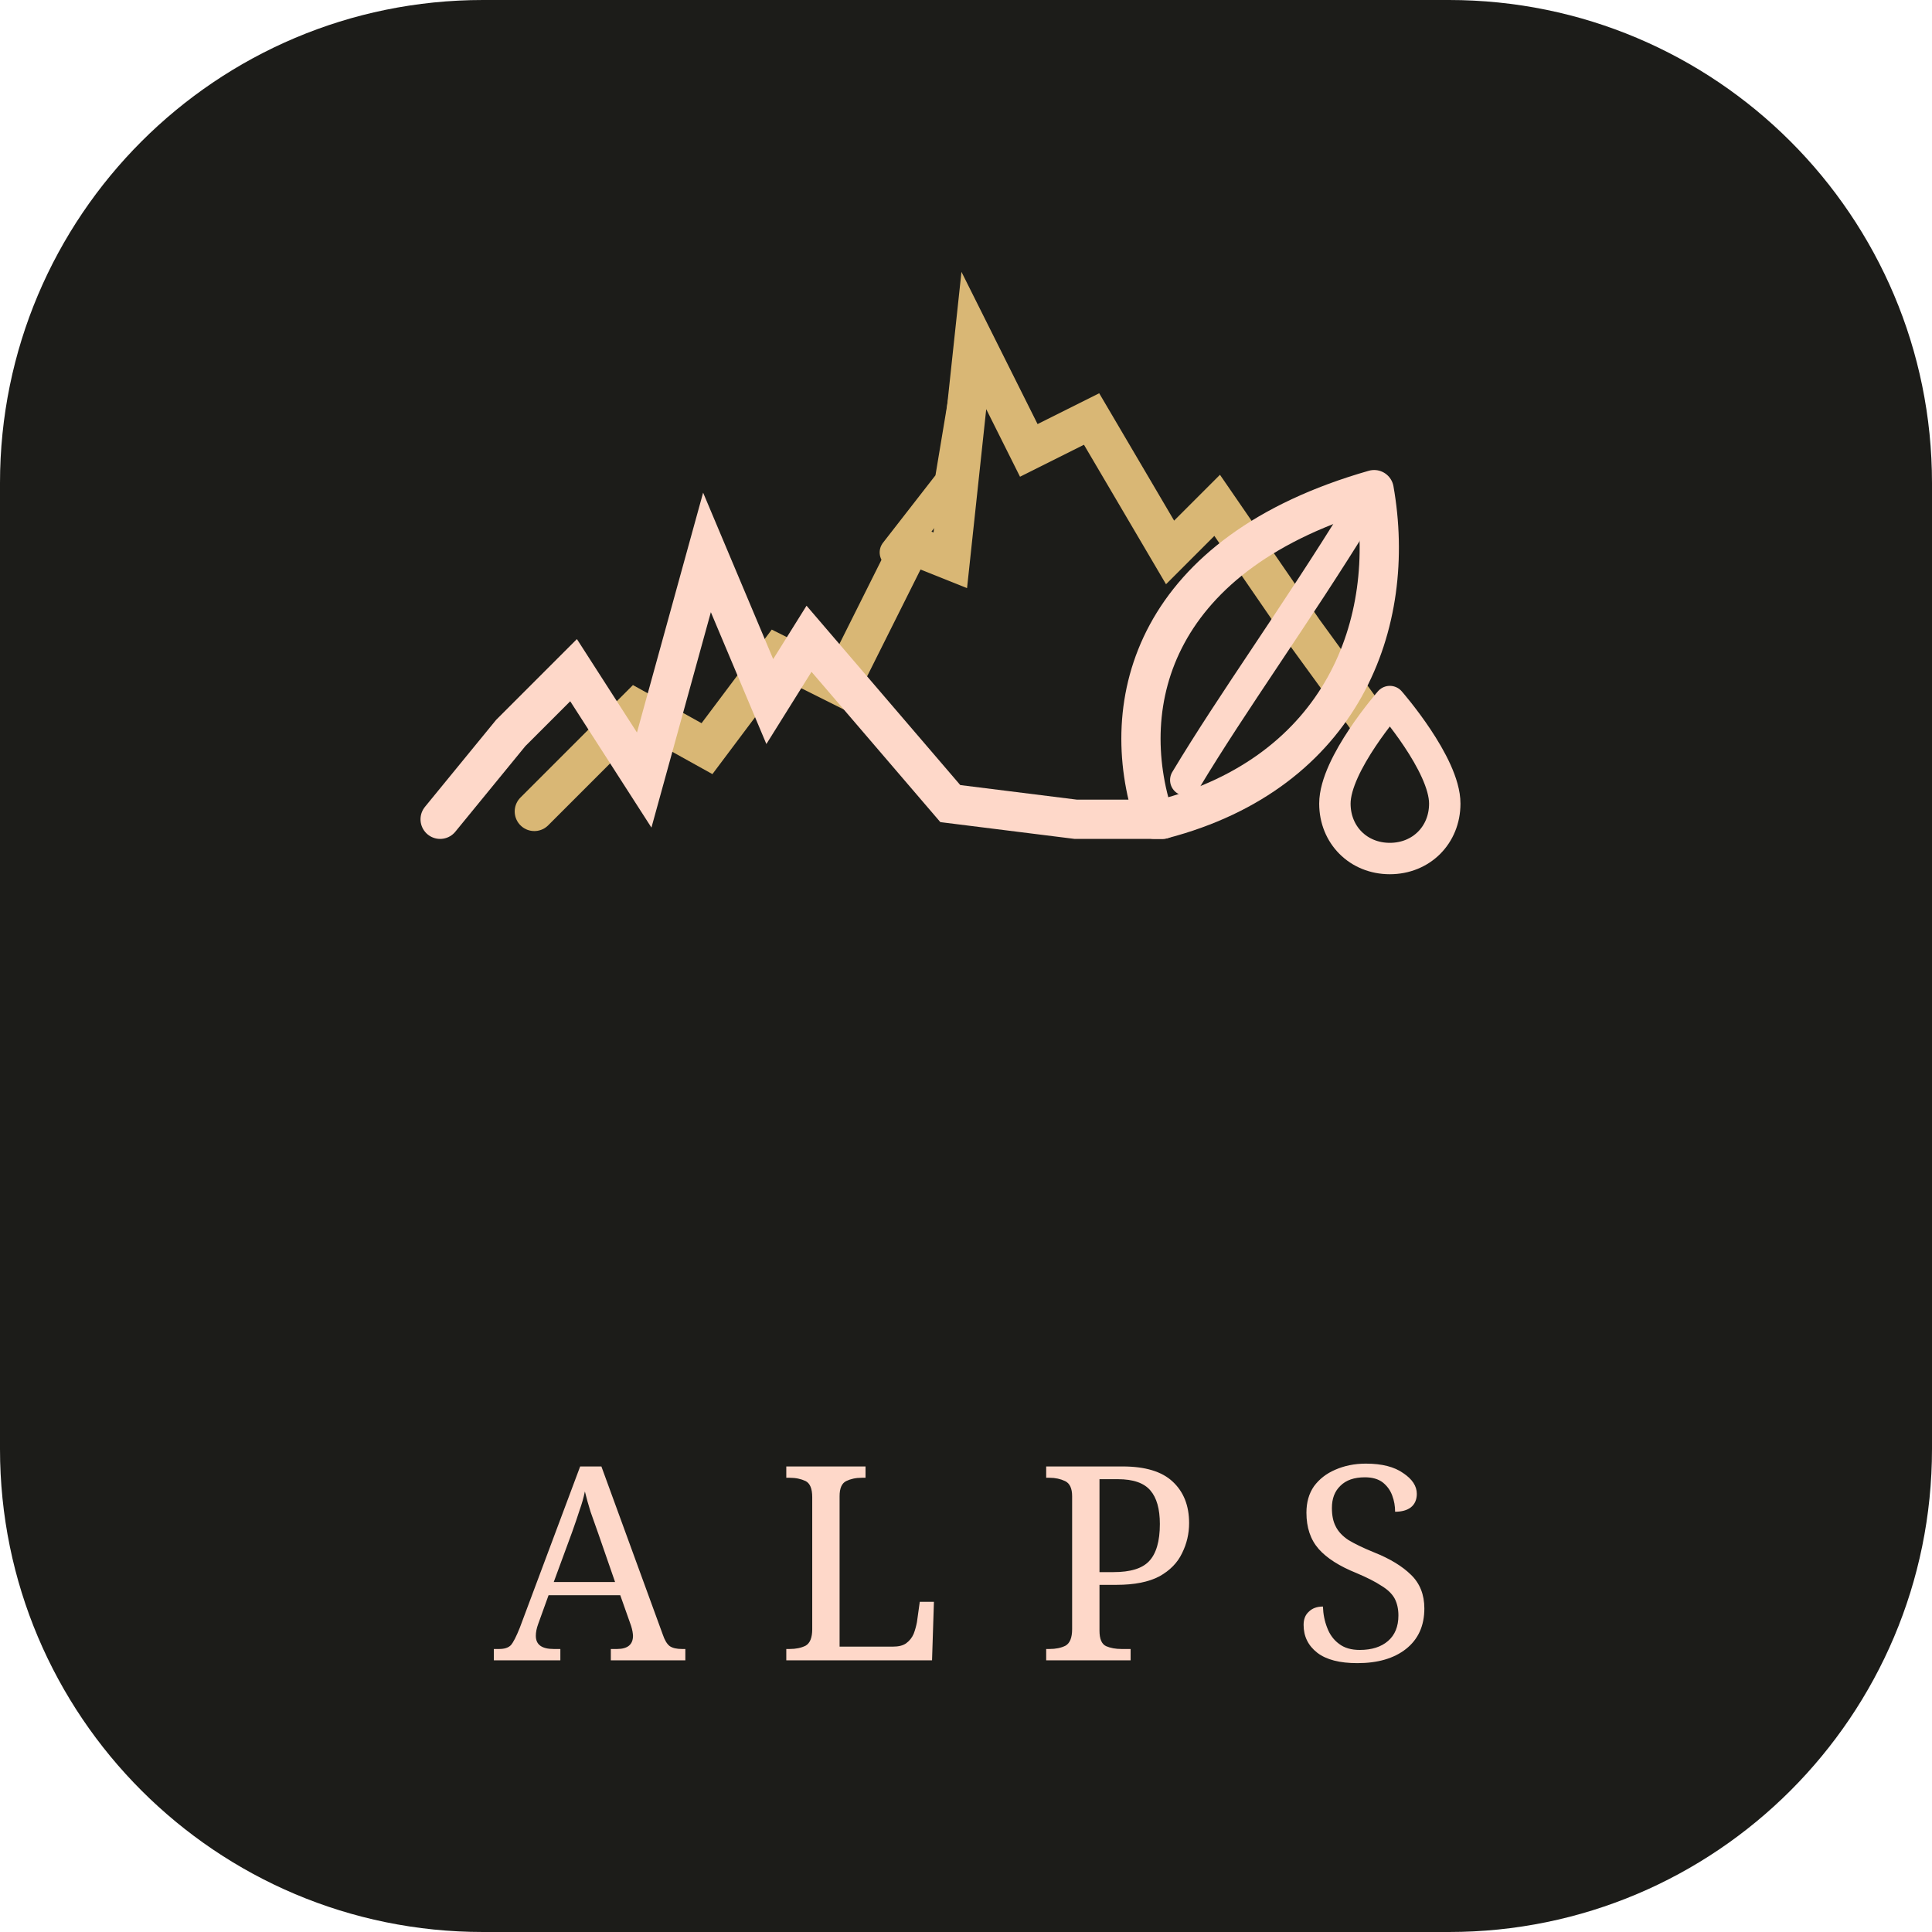
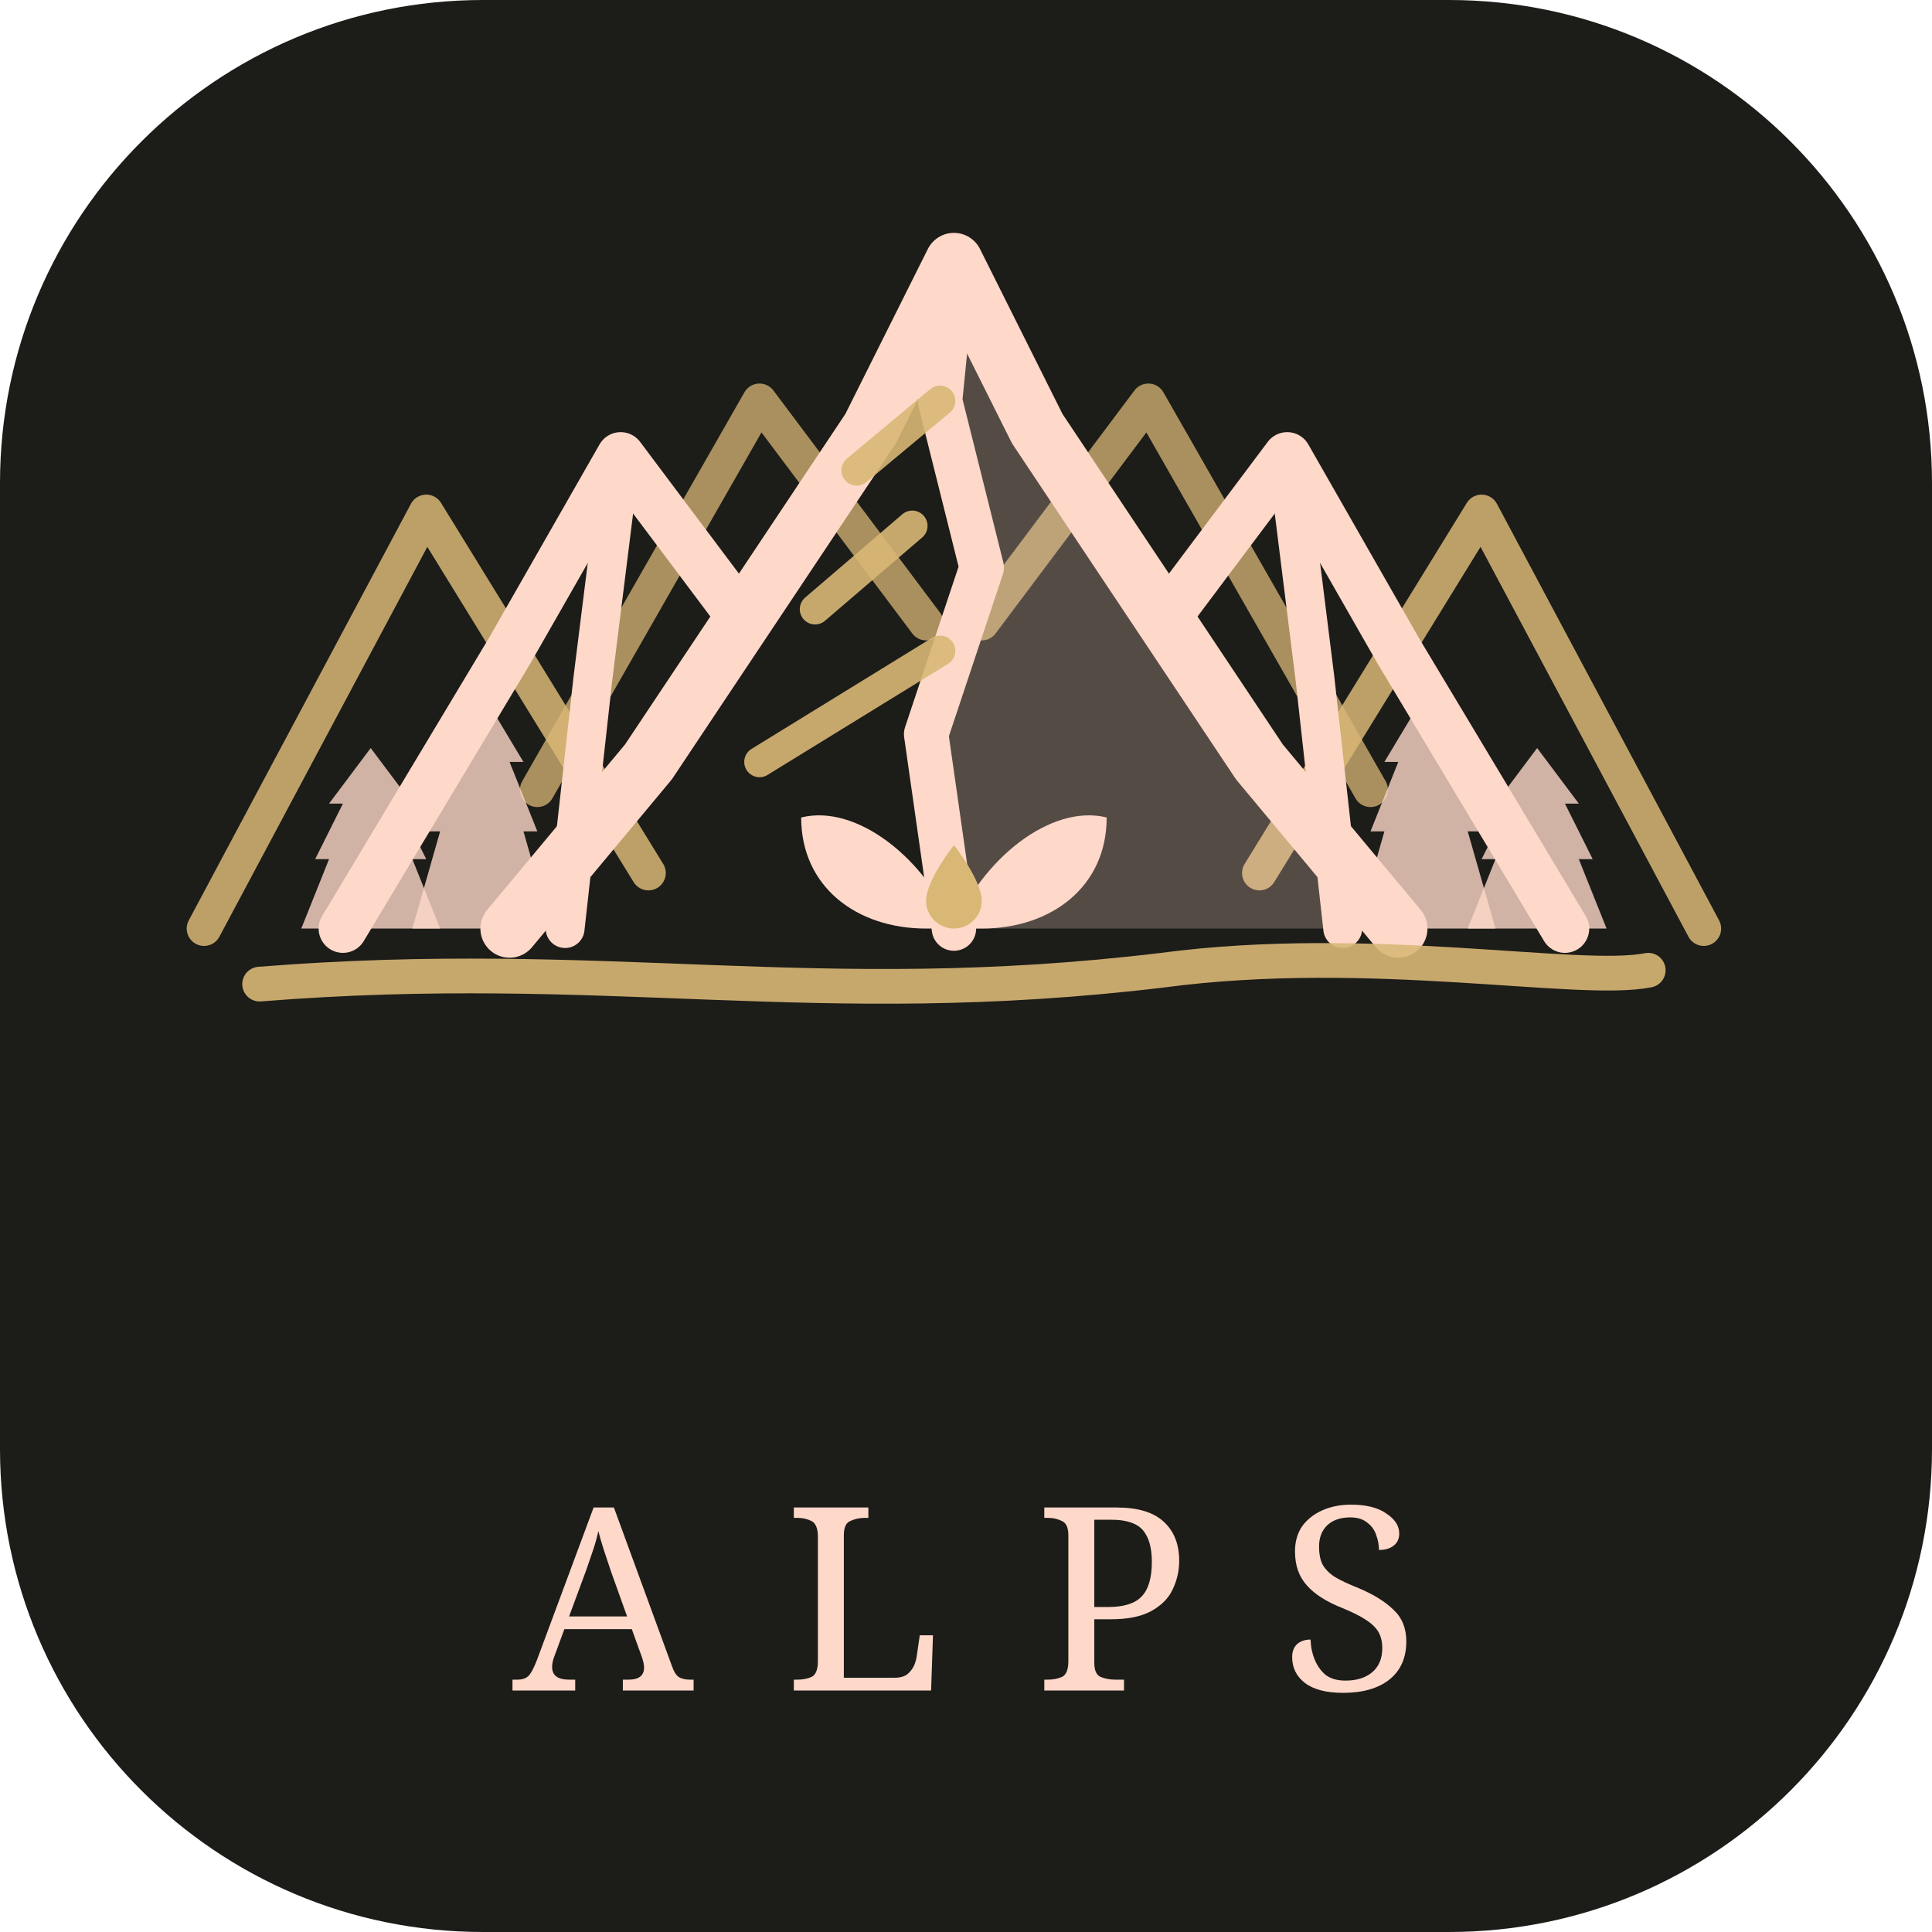
<svg xmlns="http://www.w3.org/2000/svg" viewBox="0 0 64 64" width="64" height="64" fill="none">
  <rect width="64" height="64" rx="16" fill="#1c1c19" />
-   <g transform="translate(6, 4) scale(0.26)">
-     <path d="M45 88 L58 75 L67 80 L76 68 L84 72 L93 54 L98 56 L101 28 L108 42 L116 38 L126 55 L132 49 L143 65 L151 76" stroke="#d9b775" stroke-width="5" stroke-linecap="round" stroke-linejoin="miter" />
-     <path d="M101 28 L98 46 L91 55" stroke="#d9b775" stroke-width="4" stroke-linecap="round" stroke-linejoin="miter" />
-     <path d="M33 89 L42 78 L50 70 L59 84 L67 55 L75 74 L80 66 L98 87 L114 89 L125 89" stroke="#fed8c9" stroke-width="5" stroke-linecap="round" stroke-linejoin="miter" />
-     <path d="M124 89 C119 74 124 55 152 47 C155 64 148 83 125 89 Z" stroke="#fed8c9" stroke-width="5" stroke-linecap="round" stroke-linejoin="round" fill="none" />
-     <path d="M128 84 C134 74 142 63 150 50" stroke="#fed8c9" stroke-width="4" stroke-linecap="round" />
-     <path d="M154 74 C154 74 161 82 161 87 C161 91 158 94 154 94 C150 94 147 91 147 87 C147 82 154 74 154 74 Z" stroke="#fed8c9" stroke-width="4" stroke-linecap="round" stroke-linejoin="round" fill="none" />
+   <g transform="translate(4, 5) scale(0.46)">
+     <path d="M6 56 L22 26 L38 52" stroke="#d9b775" stroke-width="2.5" stroke-linecap="round" stroke-linejoin="round" opacity="0.85" />
+     <path d="M82 52 L98 26 L114 56" stroke="#d9b775" stroke-width="2.5" stroke-linecap="round" stroke-linejoin="round" opacity="0.85" />
+     <path d="M30 46 L46 18 L58 34" stroke="#d9b775" stroke-width="2.5" stroke-linecap="round" stroke-linejoin="round" opacity="0.75" />
+     <path d="M62 34 L74 18 L90 46" stroke="#d9b775" stroke-width="2.5" stroke-linecap="round" stroke-linejoin="round" opacity="0.75" />
+     <path d="M60 8 L66 20 L74 32 L82 44 L92 56 L60 56 L58 42 L62 30 L59 18 Z" fill="#fed8c9" fill-opacity="0.25" />
+     <path d="M28 56 L38 44 L46 32 L54 20 L60 8 L66 20 L74 32 L82 44 L92 56" stroke="#fed8c9" stroke-width="4.2" stroke-linecap="round" stroke-linejoin="round" />
+     <path d="M60 8 L59 18 L62 30 L58 42 L60 56" stroke="#fed8c9" stroke-width="3.2" stroke-linecap="round" stroke-linejoin="round" />
+     <path d="M16 56 L28 36 L36 22 L45 34" stroke="#fed8c9" stroke-width="3.5" stroke-linecap="round" stroke-linejoin="round" />
+     <path d="M36 22 L34 38 L32 56" stroke="#fed8c9" stroke-width="2.8" stroke-linecap="round" stroke-linejoin="round" />
+     <path d="M75 34 L84 22 L92 36 L104 56" stroke="#fed8c9" stroke-width="3.5" stroke-linecap="round" stroke-linejoin="round" />
+     <path d="M84 22 L86 38 L88 56" stroke="#fed8c9" stroke-width="2.8" stroke-linecap="round" stroke-linejoin="round" />
+     <path d="M59 18 L53 23 M57 27 L50 33 M59 36 L46 44" stroke="#d9b775" stroke-width="2.2" stroke-linecap="round" opacity="0.9" />
+     <path d="M18 43 L21 47 L20 47 L22 51 L21 51 L23 56 L13 56 L15 51 L14 51 L16 47 L15 47 Z" fill="#fed8c9" fill-opacity="0.8" />
+     <path d="M26 39 L29 44 L28 44 L30 49 L29 49 L31 56 L21 56 L23 49 L22 49 L24 44 L23 44 Z" fill="#fed8c9" fill-opacity="0.8" />
+     <path d="M94 39 L97 44 L96 44 L98 49 L97 49 L99 56 L89 56 L91 49 L90 49 L92 44 L91 44 Z" fill="#fed8c9" fill-opacity="0.8" />
+     <path d="M102 43 L105 47 L104 47 L106 51 L105 51 L107 56 L97 56 L99 51 L98 51 L100 47 L99 47 Z" fill="#fed8c9" fill-opacity="0.8" />
+     <path d="M10 60 C 35 58, 50 62, 75 59 C 90 57, 105 60, 110 59" stroke="#d9b775" stroke-width="2.5" stroke-linecap="round" opacity="0.9" />
+     <path d="M60 56 C 58 51, 53 47, 49 48 C 49 53, 53 56, 58 56 Z" fill="#fed8c9" />
+     <path d="M60 56 C 62 51, 67 47, 71 48 C 71 53, 67 56, 62 56 Z" fill="#fed8c9" />
+     <path d="M60 50 C 60 50, 62 52.5, 62 54 C 62 55.2, 61 56, 60 56 C 59 56, 58 55.2, 58 54 C 58 52.5, 60 50, 60 50 Z" fill="#d9b775" />
  </g>
-   <text x="32" y="55" font-family="'Noto Serif', serif, Georgia" font-size="9" font-weight="500" fill="#fed8c9" letter-spacing="3" text-anchor="middle">ALPS</text>
+   <text x="32" y="56" font-family="'Noto Serif', serif, Georgia" font-size="8.5" font-weight="500" fill="#fed8c9" letter-spacing="3" text-anchor="middle">ALPS</text>
</svg>
